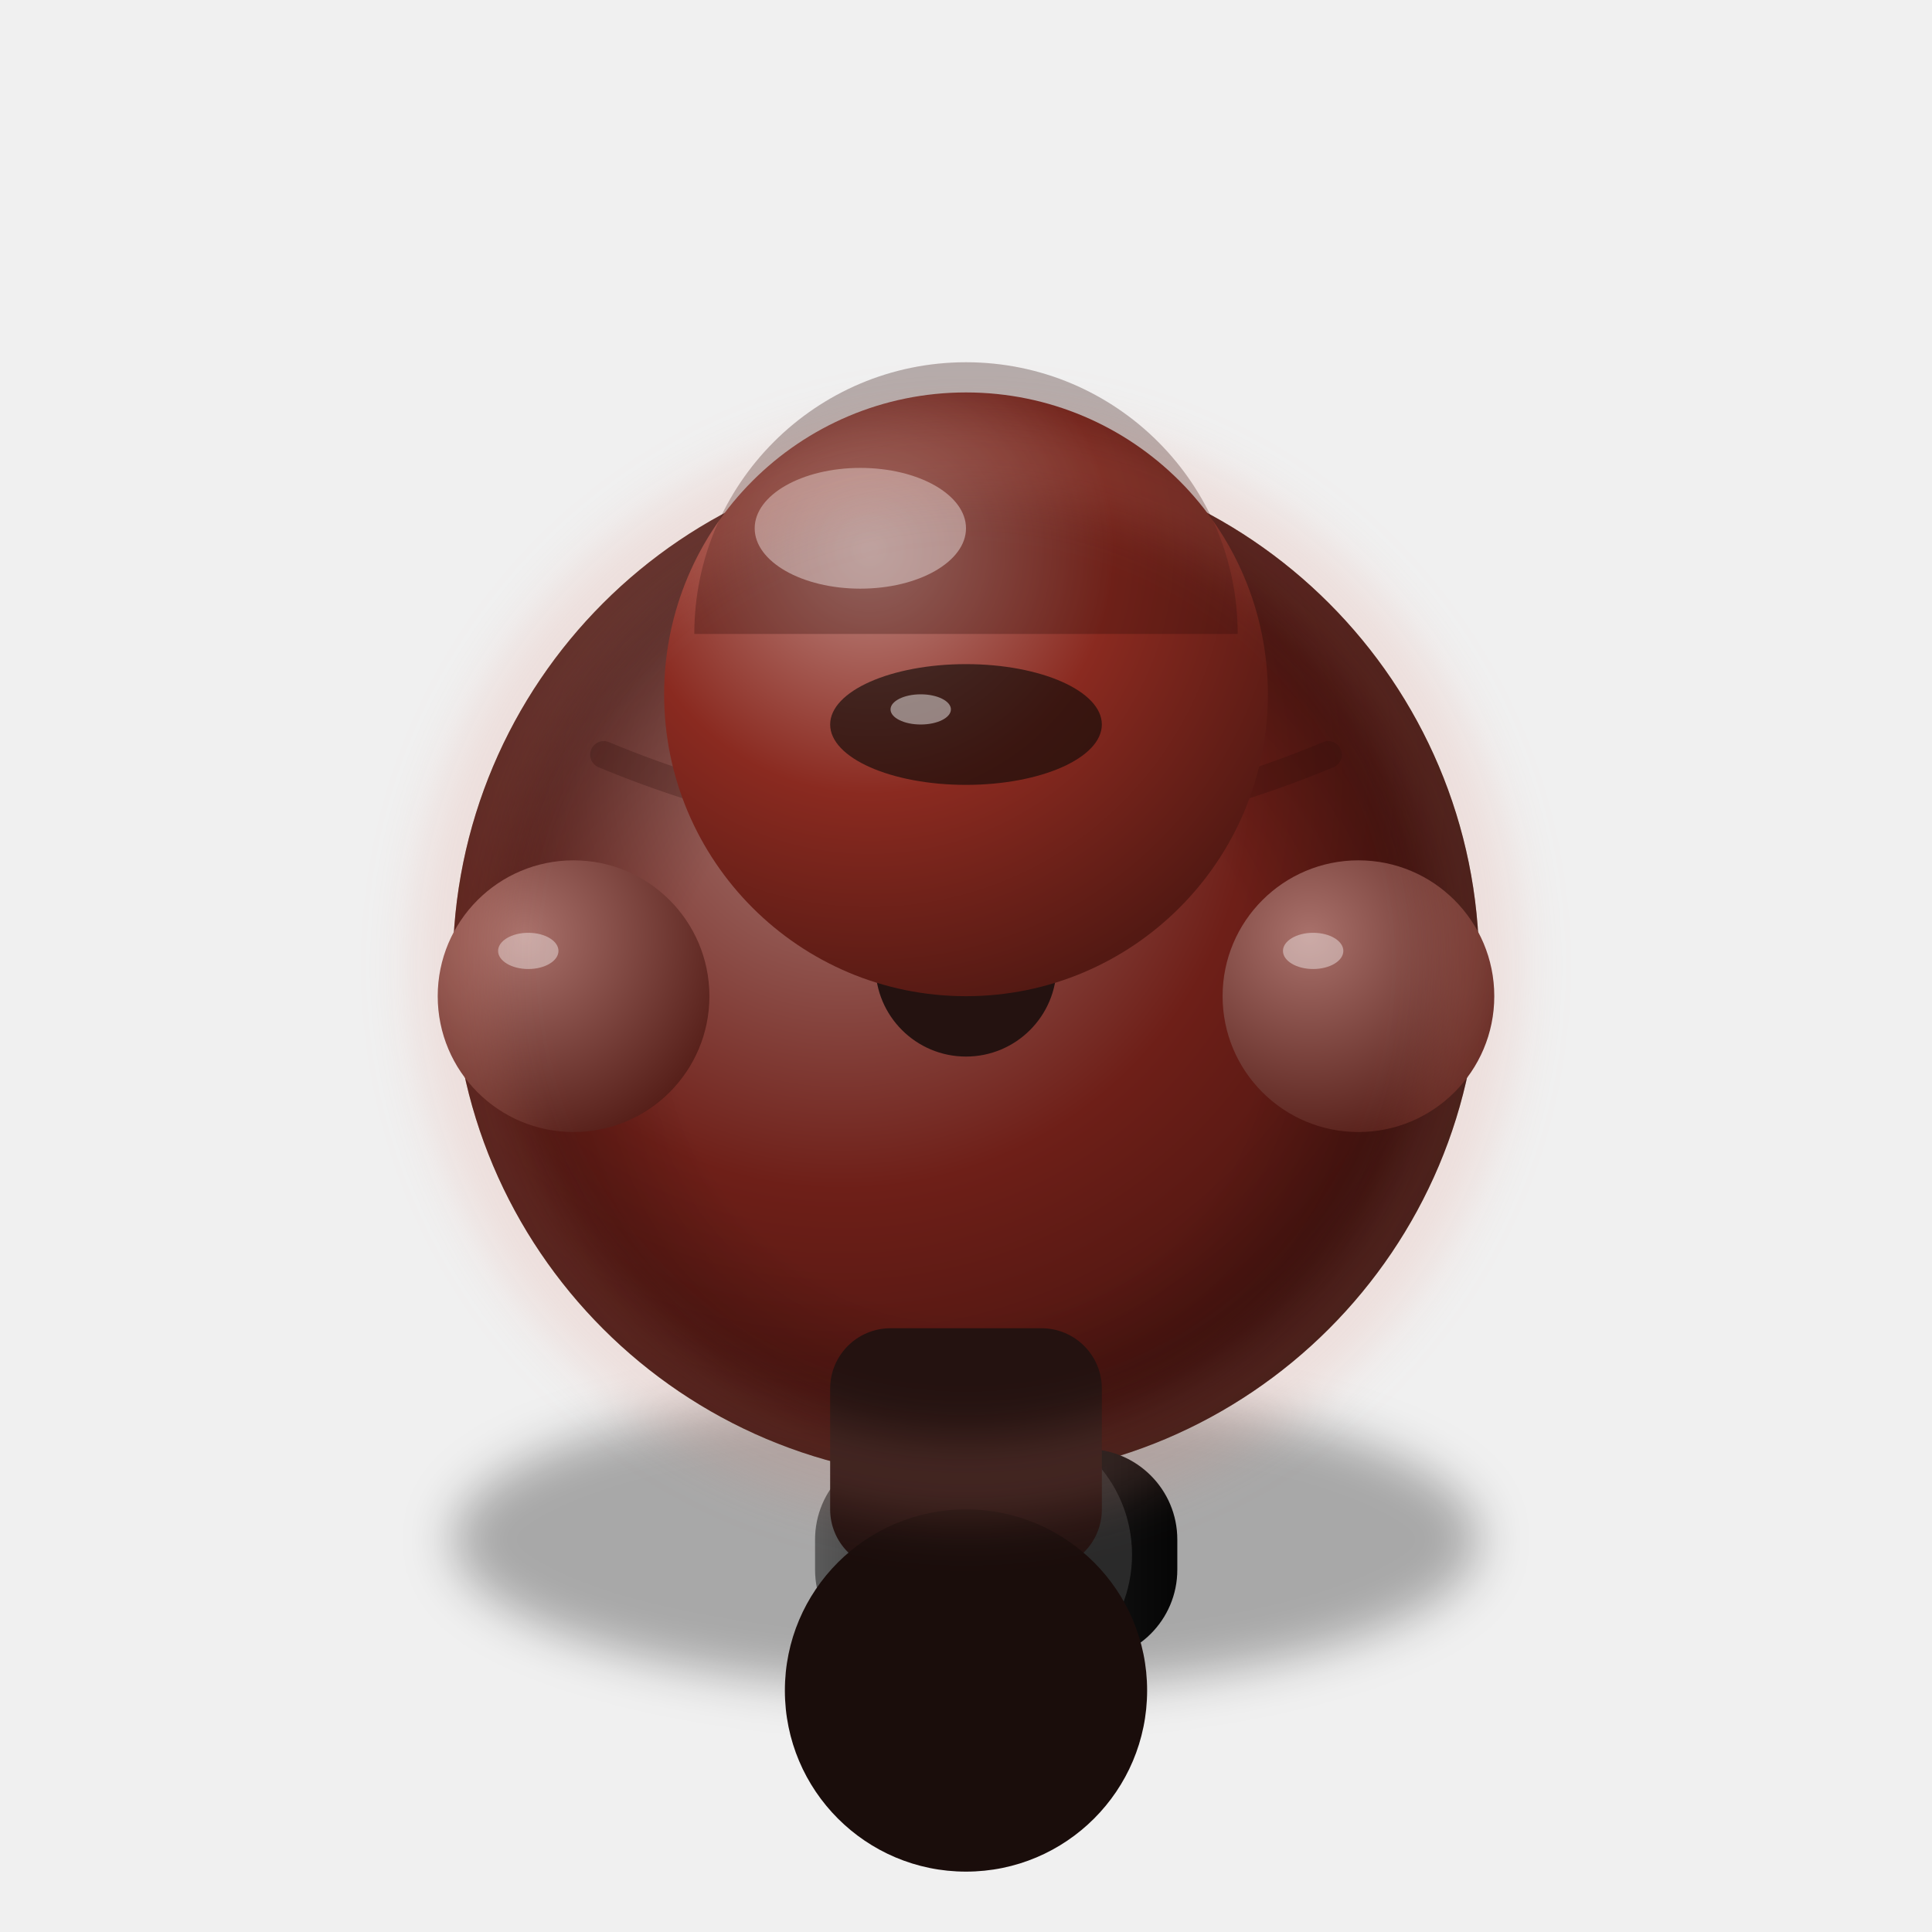
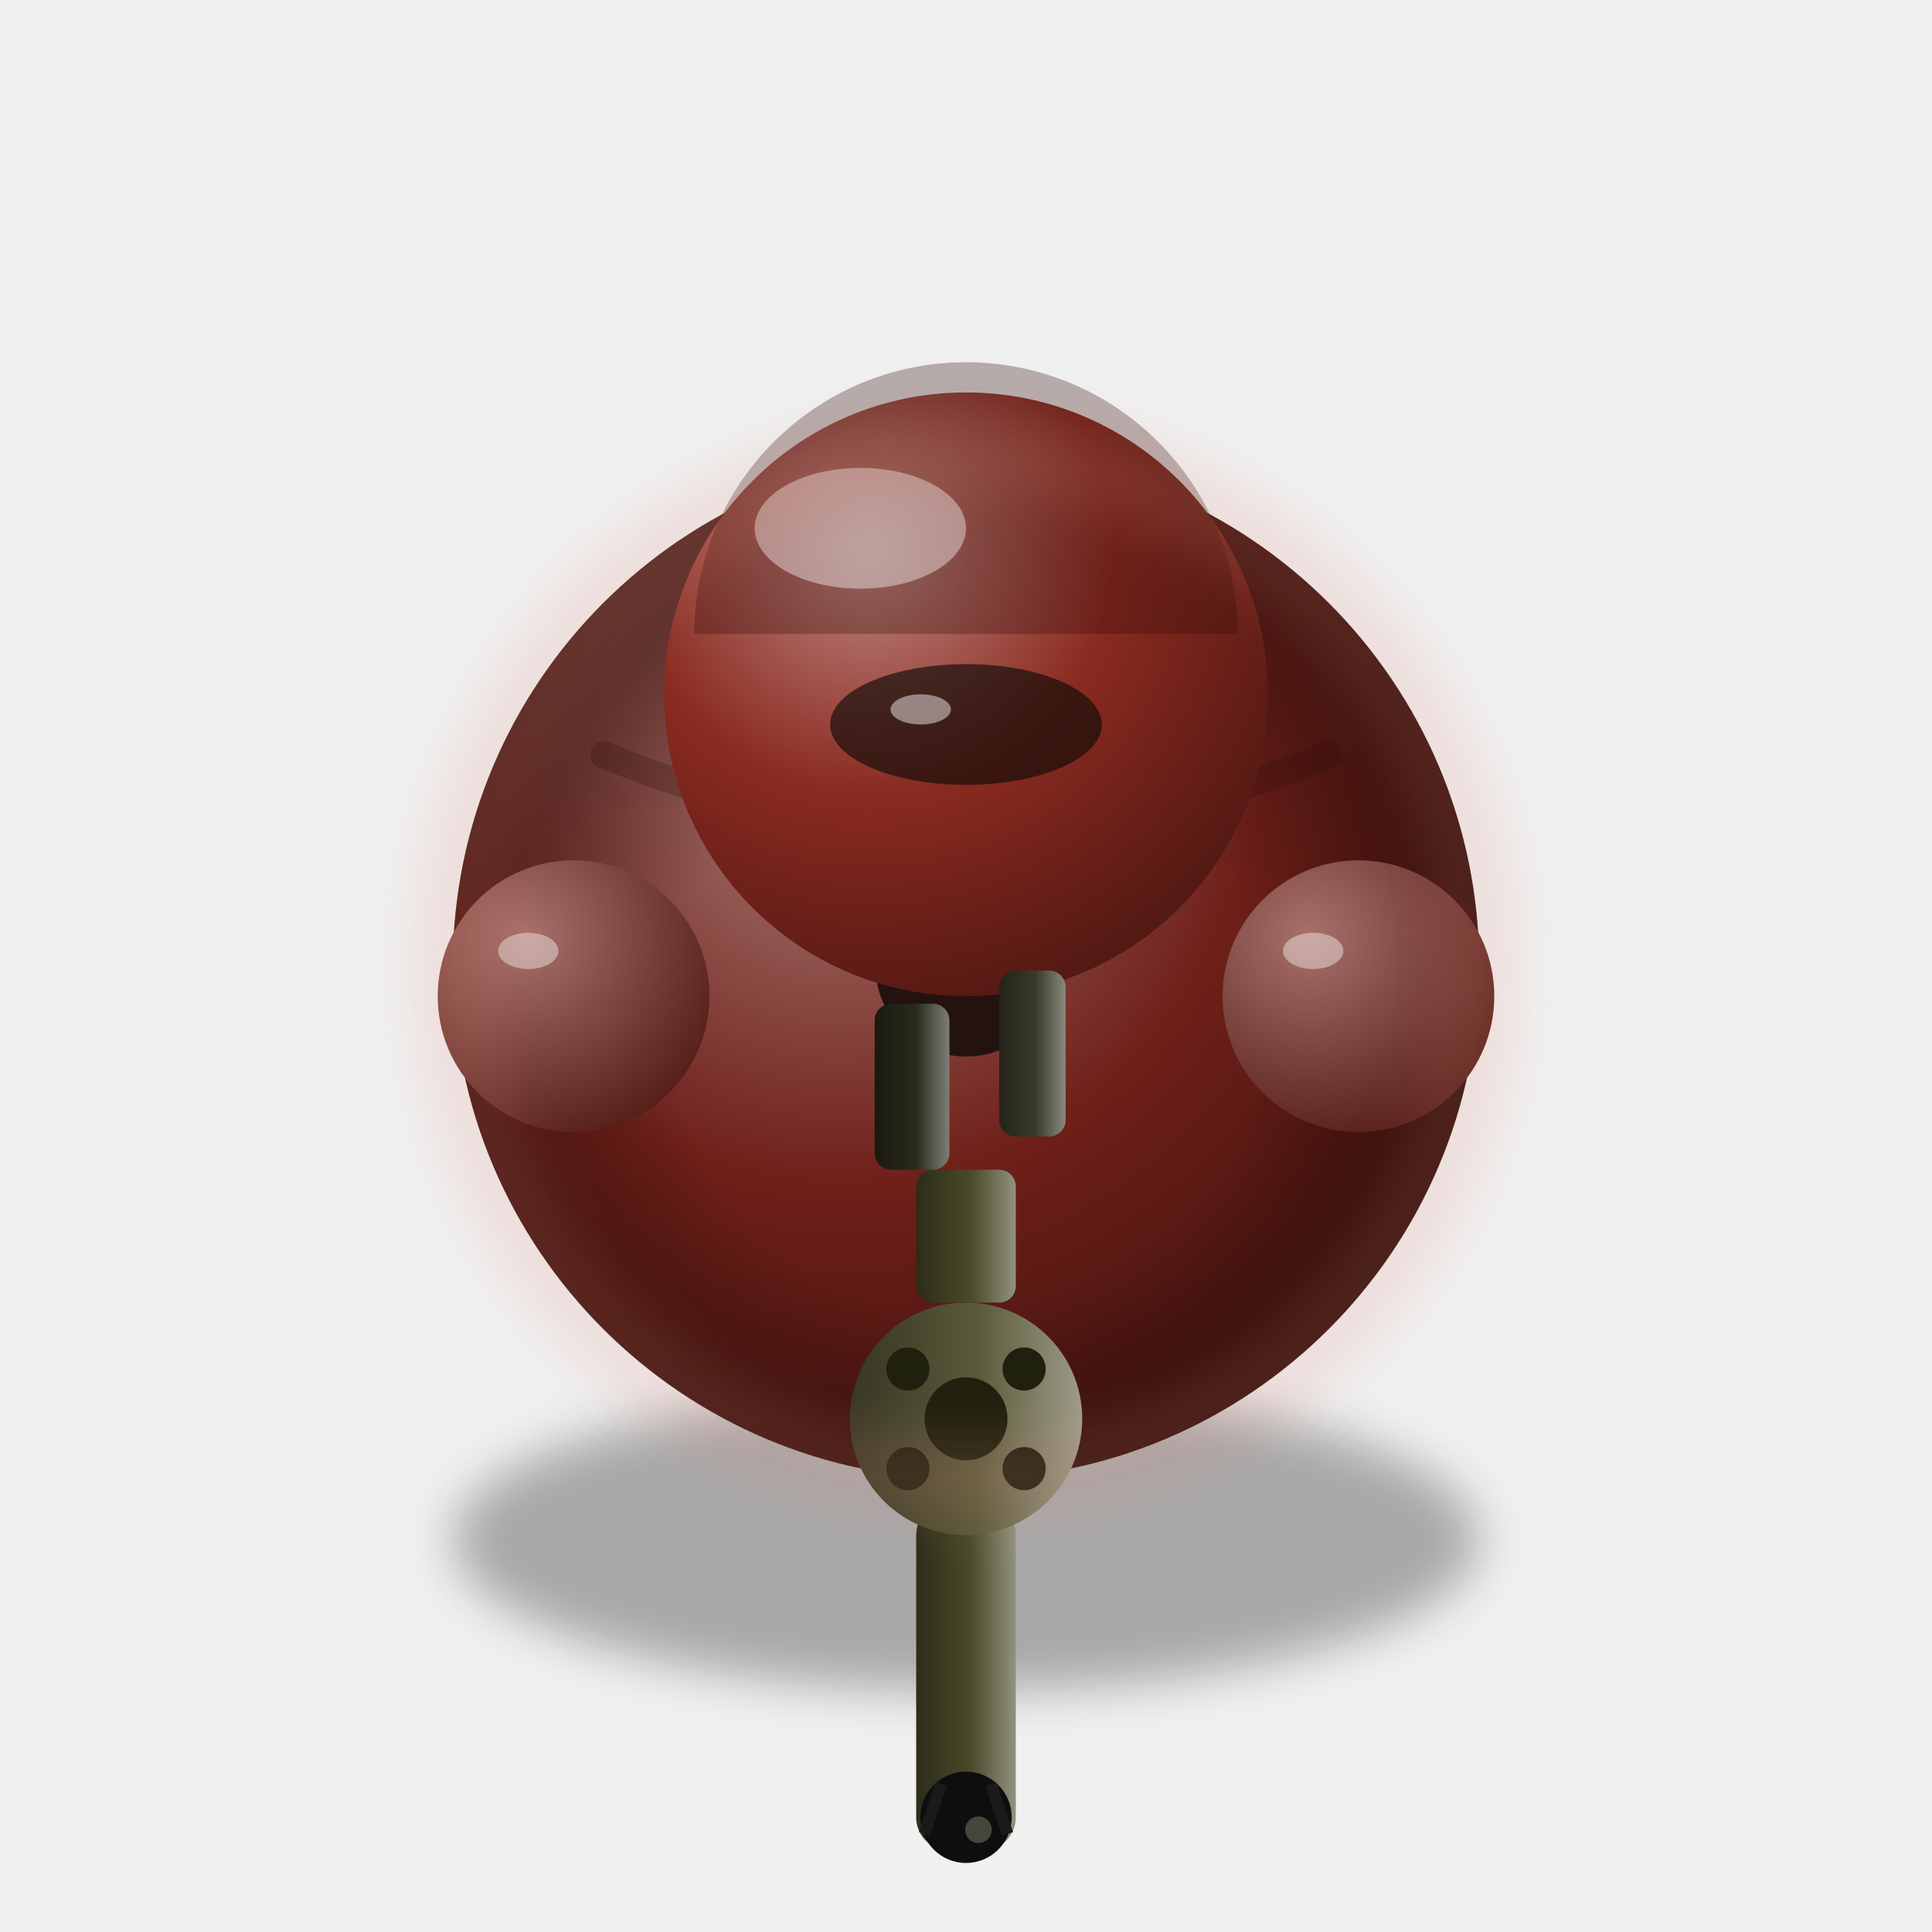
<svg xmlns="http://www.w3.org/2000/svg" viewBox="0 0 128 128">
  <defs>
    <filter id="fxBlur" x="-60%" y="-60%" width="220%" height="220%">
      <feGaussianBlur stdDeviation="1.6" />
    </filter>
    <radialGradient id="body" cx="38%" cy="32%" r="72%">
      <stop offset="0%" stop-color="#a87974" />
      <stop offset="55%" stop-color="#6e1f18" />
      <stop offset="100%" stop-color="#40120e" />
    </radialGradient>
    <radialGradient id="helmet" cx="34%" cy="26%" r="78%">
      <stop offset="0%" stop-color="#bf8a84" />
      <stop offset="52%" stop-color="#8a2a20" />
      <stop offset="100%" stop-color="#531913" />
    </radialGradient>
    <radialGradient id="arm" cx="32%" cy="28%" r="85%">
      <stop offset="0%" stop-color="#a9716b" />
      <stop offset="100%" stop-color="#4f1812" />
    </radialGradient>
    <radialGradient id="pack" cx="38%" cy="30%" r="75%">
      <stop offset="0%" stop-color="#624d4b" />
      <stop offset="100%" stop-color="#200d0b" />
    </radialGradient>
    <linearGradient id="gun" x1="0%" y1="0%" x2="100%" y2="0%">
      <stop offset="0%" stop-color="#5a5a5a" />
      <stop offset="45%" stop-color="#232323" />
      <stop offset="100%" stop-color="#050505" />
    </linearGradient>
    <radialGradient id="ao" cx="50%" cy="55%" r="52%">
      <stop offset="55%" stop-color="#000" stop-opacity="0" />
      <stop offset="100%" stop-color="#000" stop-opacity="0.38" />
    </radialGradient>
+     <linearGradient id="g_tube" x1="0%" y1="0%" x2="100%" y2="0%">
+       <stop offset="0%" stop-color="#92927f" />
+       <stop offset="45%" stop-color="#4a4a2a" />
+       <stop offset="100%" stop-color="#2c2c19" />
+     </linearGradient>
+     <linearGradient id="g_body" x1="0%" y1="0%" x2="100%" y2="0%">
+       <stop offset="0%" stop-color="#9c9c89" />
+       <stop offset="45%" stop-color="#5a5a3a" />
+       <stop offset="100%" stop-color="#363623" />
+     </linearGradient>
+     <linearGradient id="g_grip" x1="0%" y1="0%" x2="100%" y2="0%">
+       <stop offset="0%" stop-color="#89897f" />
+       <stop offset="45%" stop-color="#3a3a2a" />
+       <stop offset="100%" stop-color="#232319" />
+     </linearGradient>
+     <linearGradient id="g_grip2" x1="0%" y1="0%" x2="100%" y2="0%">
+       <stop offset="0%" stop-color="#7f7f76" />
+       <stop offset="45%" stop-color="#2a2a1a" />
+       <stop offset="100%" stop-color="#191910" />
+     </linearGradient>
  </defs>
  <ellipse cx="64" cy="102" rx="34" ry="10" fill="#000" opacity="0.3" filter="url(#fxBlur)" />
  <ellipse cx="64" cy="78" rx="22" ry="18" fill="url(#pack)" />
  <path d="M48 68 Q64 78 80 68" stroke="#000" stroke-width="2" opacity="0.2" fill="none" />
  <circle cx="64" cy="64" r="34" fill="url(#body)" />
  <circle cx="64" cy="64" r="34" fill="url(#ao)" />
  <path d="M40 50 Q64 60 88 50" stroke="#2a0a08" stroke-width="1.8" fill="none" opacity="0.25" stroke-linecap="round" />
  <circle cx="64" cy="64" r="6" fill="#241210" />
  <ellipse cx="61" cy="61" rx="2" ry="1.3" fill="#fff" opacity="0.5" />
  <circle cx="64" cy="46" r="20" fill="url(#helmet)" />
  <path d="M46 42 A18 18 0 0 1 82 42" fill="#2a0a08" opacity="0.3" />
  <ellipse cx="57" cy="35" rx="7" ry="4" fill="#fff" opacity="0.4" />
  <ellipse cx="64" cy="48" rx="9" ry="4" fill="#100a08" opacity="0.65" />
  <ellipse cx="61" cy="47" rx="2" ry="1" fill="#fff" opacity="0.45" />
-   <rect x="54" y="96" width="24" height="14" rx="6" fill="url(#gun)" />
-   <circle cx="66" cy="103" r="9" fill="#2a2a2a" />
-   <rect x="60" y="110" width="8" height="12" rx="2" fill="#1c1c1c" />
+   <g transform="translate(64,94) rotate(180) scale(0.55) translate(-16,-52)">
+     <rect x="10" y="0" width="12" height="42" rx="4" fill="url(#g_tube)" />
+     <circle cx="16" cy="4" r="5.5" fill="#0e0e0e" />
+     <circle cx="14.5" cy="2.5" r="1.6" fill="#6a6a5a" opacity="0.6" />
+     <path d="M13 8 L11 2 M19 8 L21 2" stroke="#1a1a1a" stroke-width="1.4" />
+     <circle cx="16" cy="52" r="14" fill="url(#g_body)" />
+     <circle cx="9" cy="46" r="2.6" fill="#20200e" />
+     <circle cx="23" cy="46" r="2.6" fill="#20200e" />
+     <circle cx="9" cy="58" r="2.6" fill="#20200e" />
+     <circle cx="23" cy="58" r="2.6" fill="#20200e" />
+     <circle cx="16" cy="52" r="5" fill="#20200e" />
+     <rect x="10" y="66" width="12" height="16" rx="2" fill="url(#g_tube)" />
+     <rect x="18" y="82" width="9" height="20" rx="2" fill="url(#g_grip2)" />
+     <rect x="4" y="86" width="8" height="20" rx="2" fill="url(#g_grip)" />
+   </g>
  <circle cx="38" cy="66" r="9" fill="url(#arm)" />
  <circle cx="90" cy="66" r="9" fill="url(#arm)" />
  <ellipse cx="35" cy="63" rx="2" ry="1.2" fill="#fff" opacity="0.4" />
  <ellipse cx="87" cy="63" rx="2" ry="1.2" fill="#fff" opacity="0.4" />
-   <rect x="55" y="88" width="18" height="16" rx="4" fill="#241210" />
-   <circle cx="64" cy="112" r="12" fill="#1a0d0b" />
  <circle cx="64" cy="64" r="34" fill="none" stroke="#e08a7a" stroke-width="5.5" opacity="0.17" filter="url(#fxBlur)" />
</svg>
